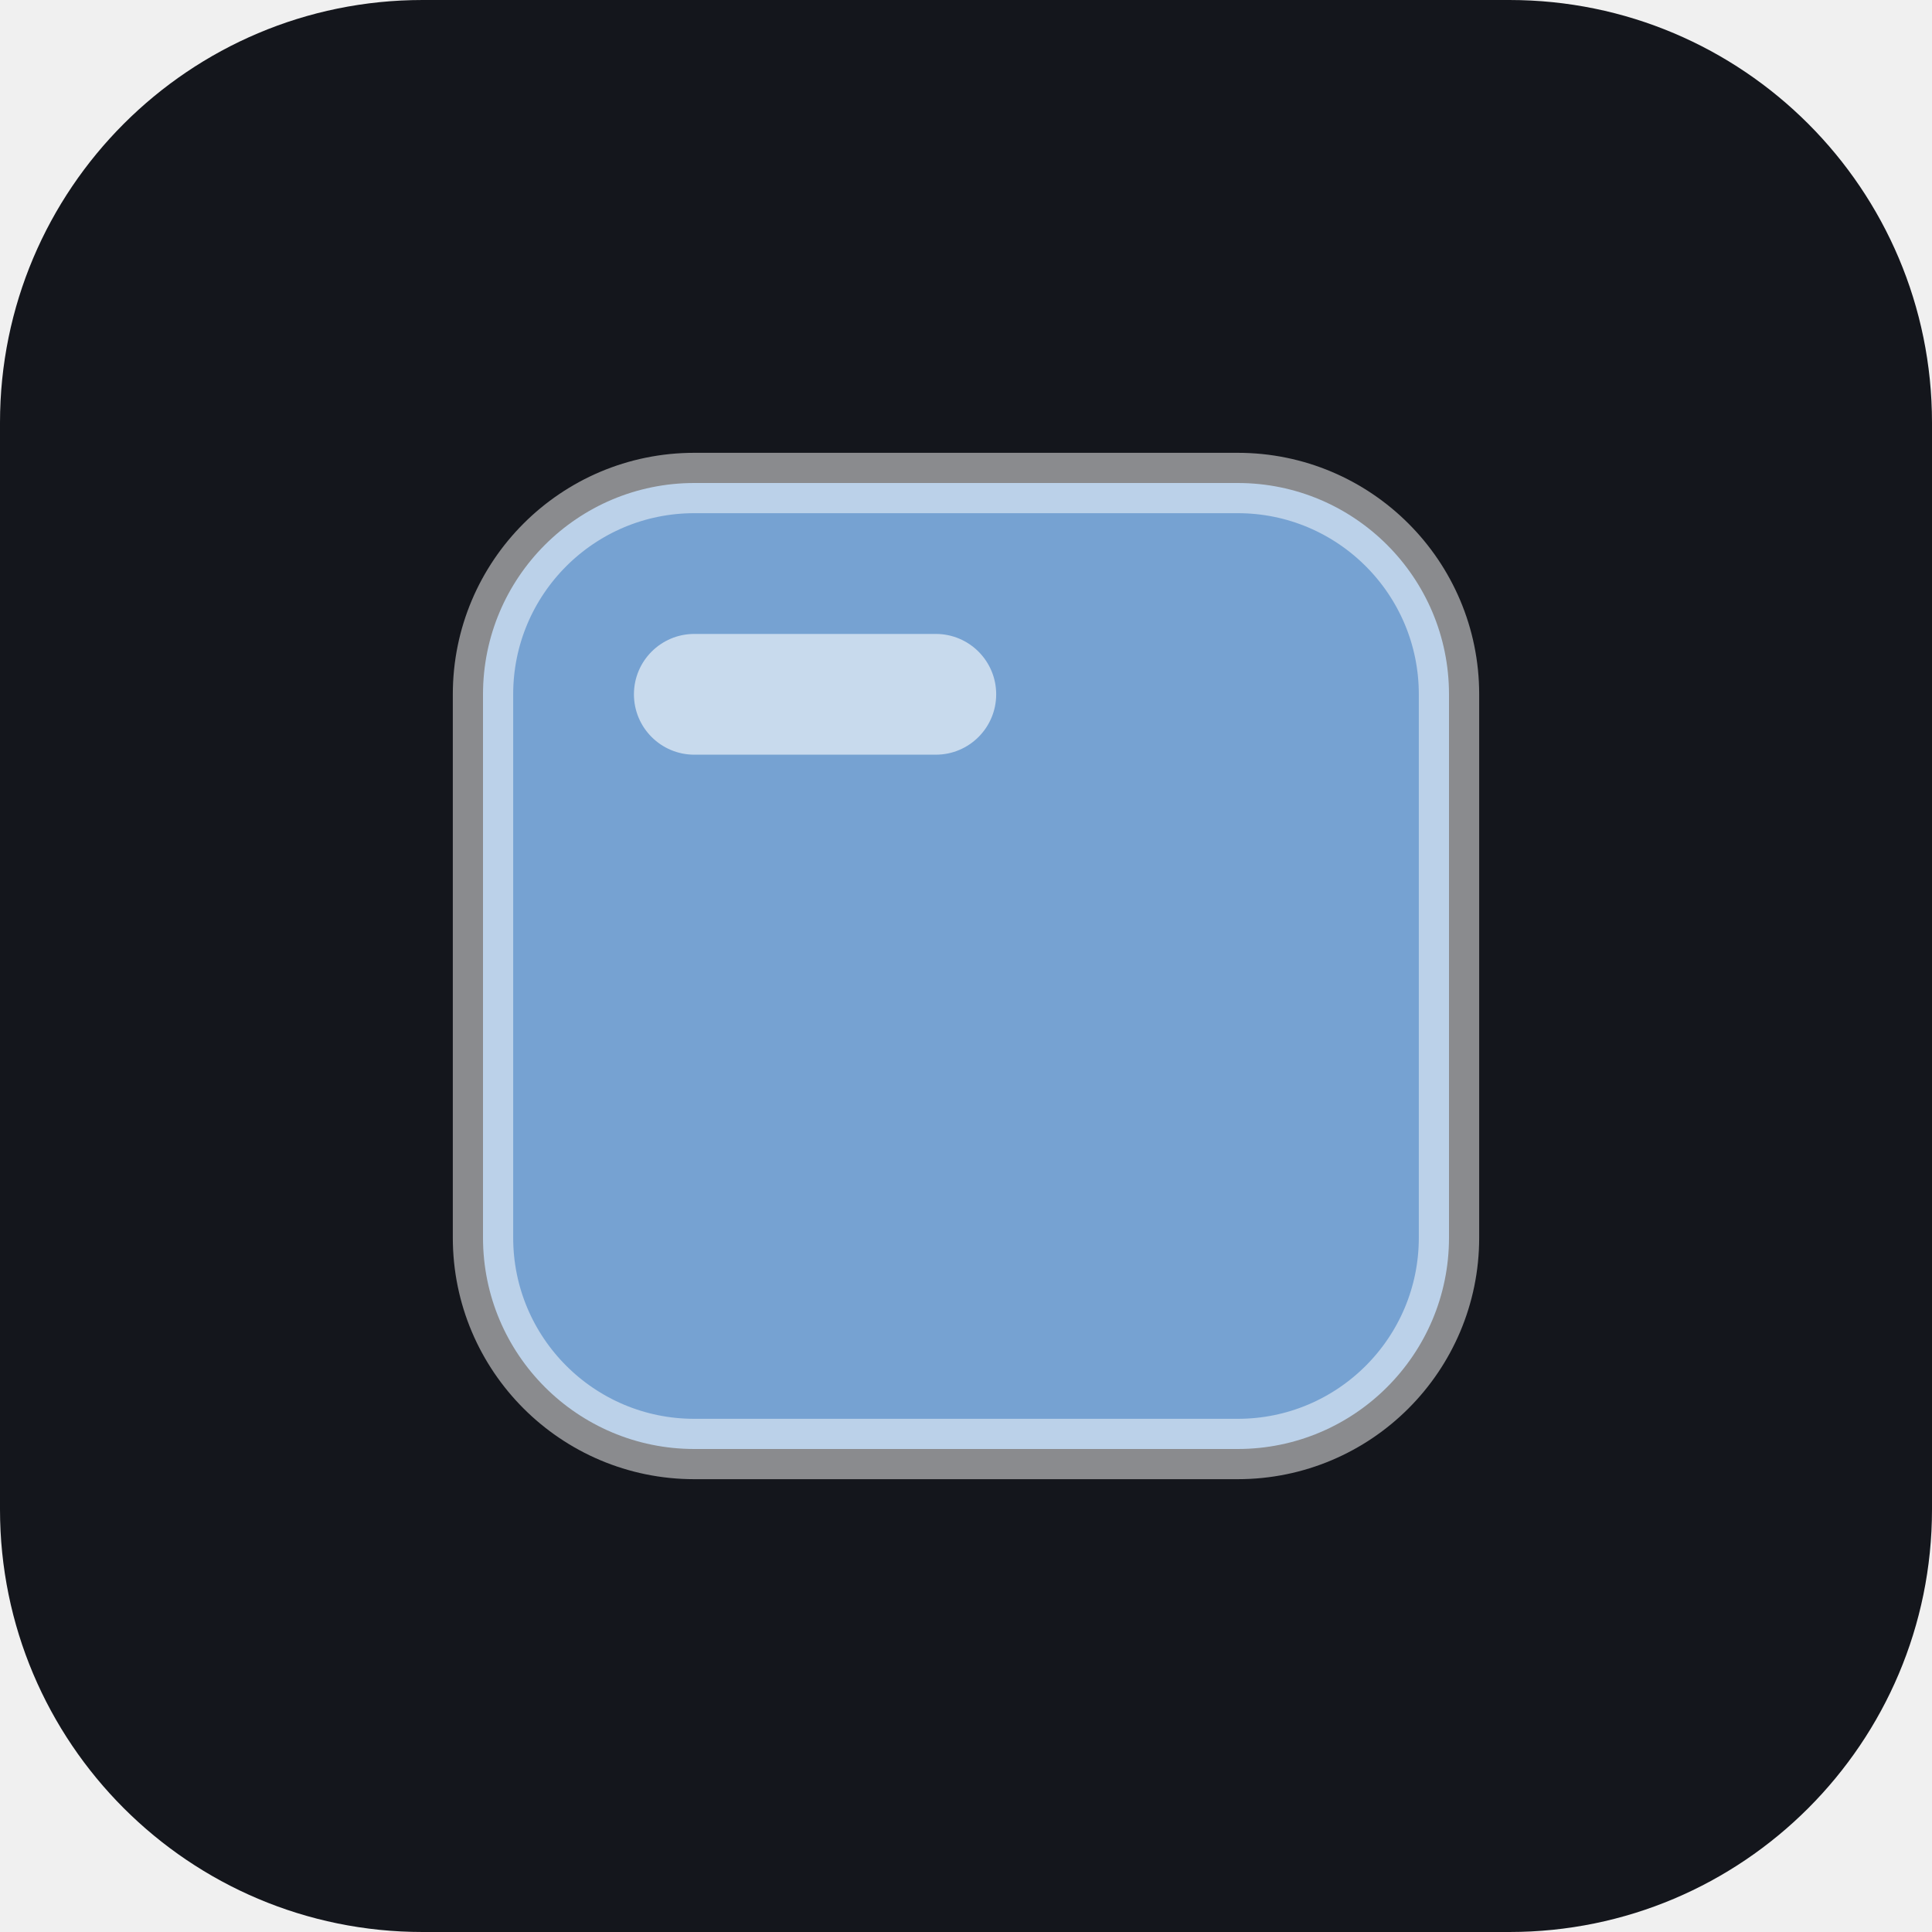
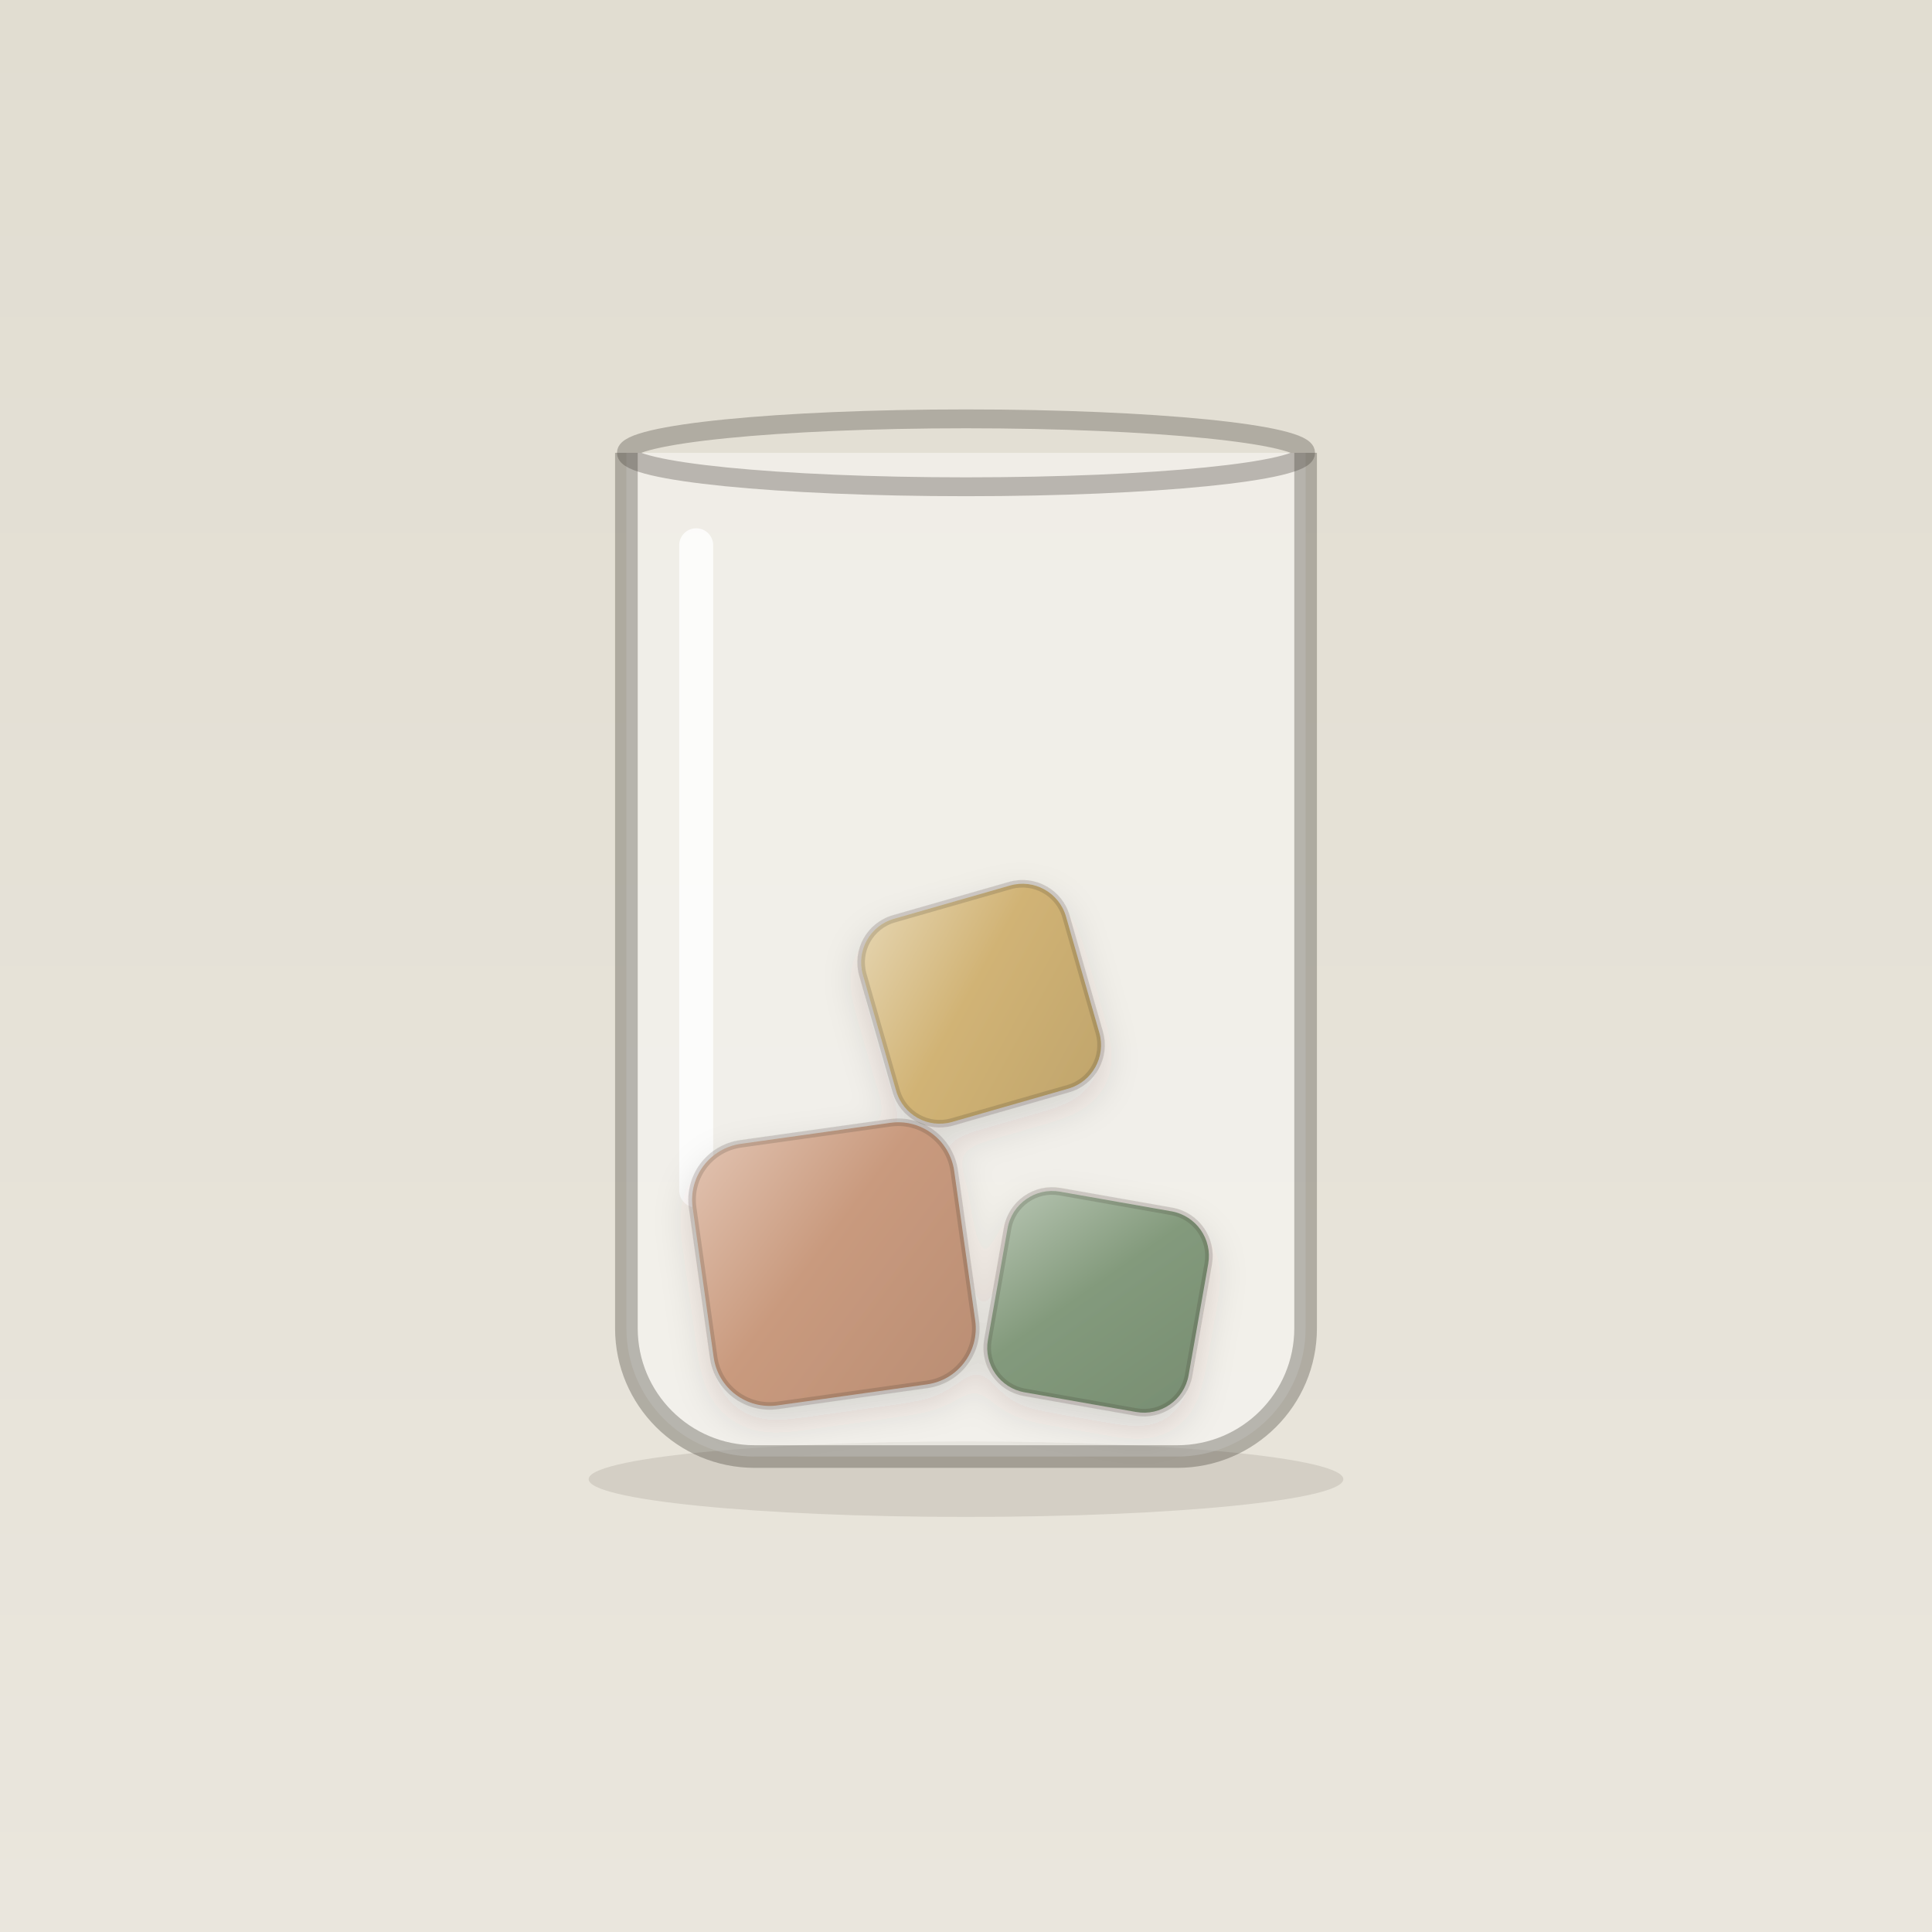
- <svg xmlns="http://www.w3.org/2000/svg" viewBox="0 0 64 64">
-   <rect width="64" height="64" rx="14" fill="#14161c" />
-   <rect x="16" y="16" width="32" height="32" rx="7" fill="#8ec5ff" fill-opacity=".8" stroke="#fff" stroke-opacity=".5" stroke-width="2" />
-   <rect x="21" y="21" width="12" height="4" rx="2" fill="#fff" fill-opacity=".6" />
+ <svg xmlns="http://www.w3.org/2000/svg" viewBox="0 0 512 512">
+   <defs>
+     <linearGradient id="bg" x1="0" y1="0" x2="0" y2="1">
+       <stop offset="0" stop-color="#e1ddd1" />
+       <stop offset="1" stop-color="#eae6dd" />
+     </linearGradient>
+     <linearGradient id="clay" x1="0" y1="0" x2="1" y2="1">
+       <stop offset="0" stop-color="#e2c4b2" />
+       <stop offset=".45" stop-color="#c99a7e" />
+       <stop offset="1" stop-color="#ba8e74" />
+     </linearGradient>
+     <linearGradient id="green" x1="0" y1="0" x2="1" y2="1">
+       <stop offset="0" stop-color="#b6c4b1" />
+       <stop offset=".45" stop-color="#839a7c" />
+       <stop offset="1" stop-color="#788e72" />
+     </linearGradient>
+     <linearGradient id="amber" x1="0" y1="0" x2="1" y2="1">
+       <stop offset="0" stop-color="#e6d6b2" />
+       <stop offset=".45" stop-color="#d1b375" />
+       <stop offset="1" stop-color="#c0a56c" />
+     </linearGradient>
+     <filter id="soft" x="-30%" y="-30%" width="160%" height="160%">
+       <feDropShadow dx="0" dy="4" stdDeviation="5" flood-color="#3c3228" flood-opacity=".16" />
+     </filter>
+   </defs>
+   <rect width="512" height="512" fill="url(#bg)" />
+   <ellipse cx="256" cy="392" rx="100" ry="10" fill="#3c3228" opacity=".12" />
+   <path d="M166 120 V352 a34 34 0 0 0 34 34 H312 a34 34 0 0 0 34 -34 V120" fill="#fff" fill-opacity=".45" stroke="#3a352c" stroke-opacity=".32" stroke-width="6" stroke-linejoin="round" />
+   <ellipse cx="256" cy="120" rx="90" ry="9" fill="none" stroke="#3a352c" stroke-opacity=".3" stroke-width="5" />
+   <rect x="180" y="140" width="9" height="180" rx="4.5" fill="#fff" opacity=".8" />
+   <g filter="url(#soft)" stroke="#3a352c" stroke-opacity=".18" stroke-width="2">
+     <rect x="186" y="300" width="70" height="70" rx="15" fill="url(#clay)" transform="rotate(-8 221 335)" />
+     <rect x="264" y="318" width="54" height="54" rx="12" fill="url(#green)" transform="rotate(10 291 345)" />
+     <rect x="232" y="238" width="56" height="56" rx="12" fill="url(#amber)" transform="rotate(-16 260 266)" />
+   </g>
</svg>
